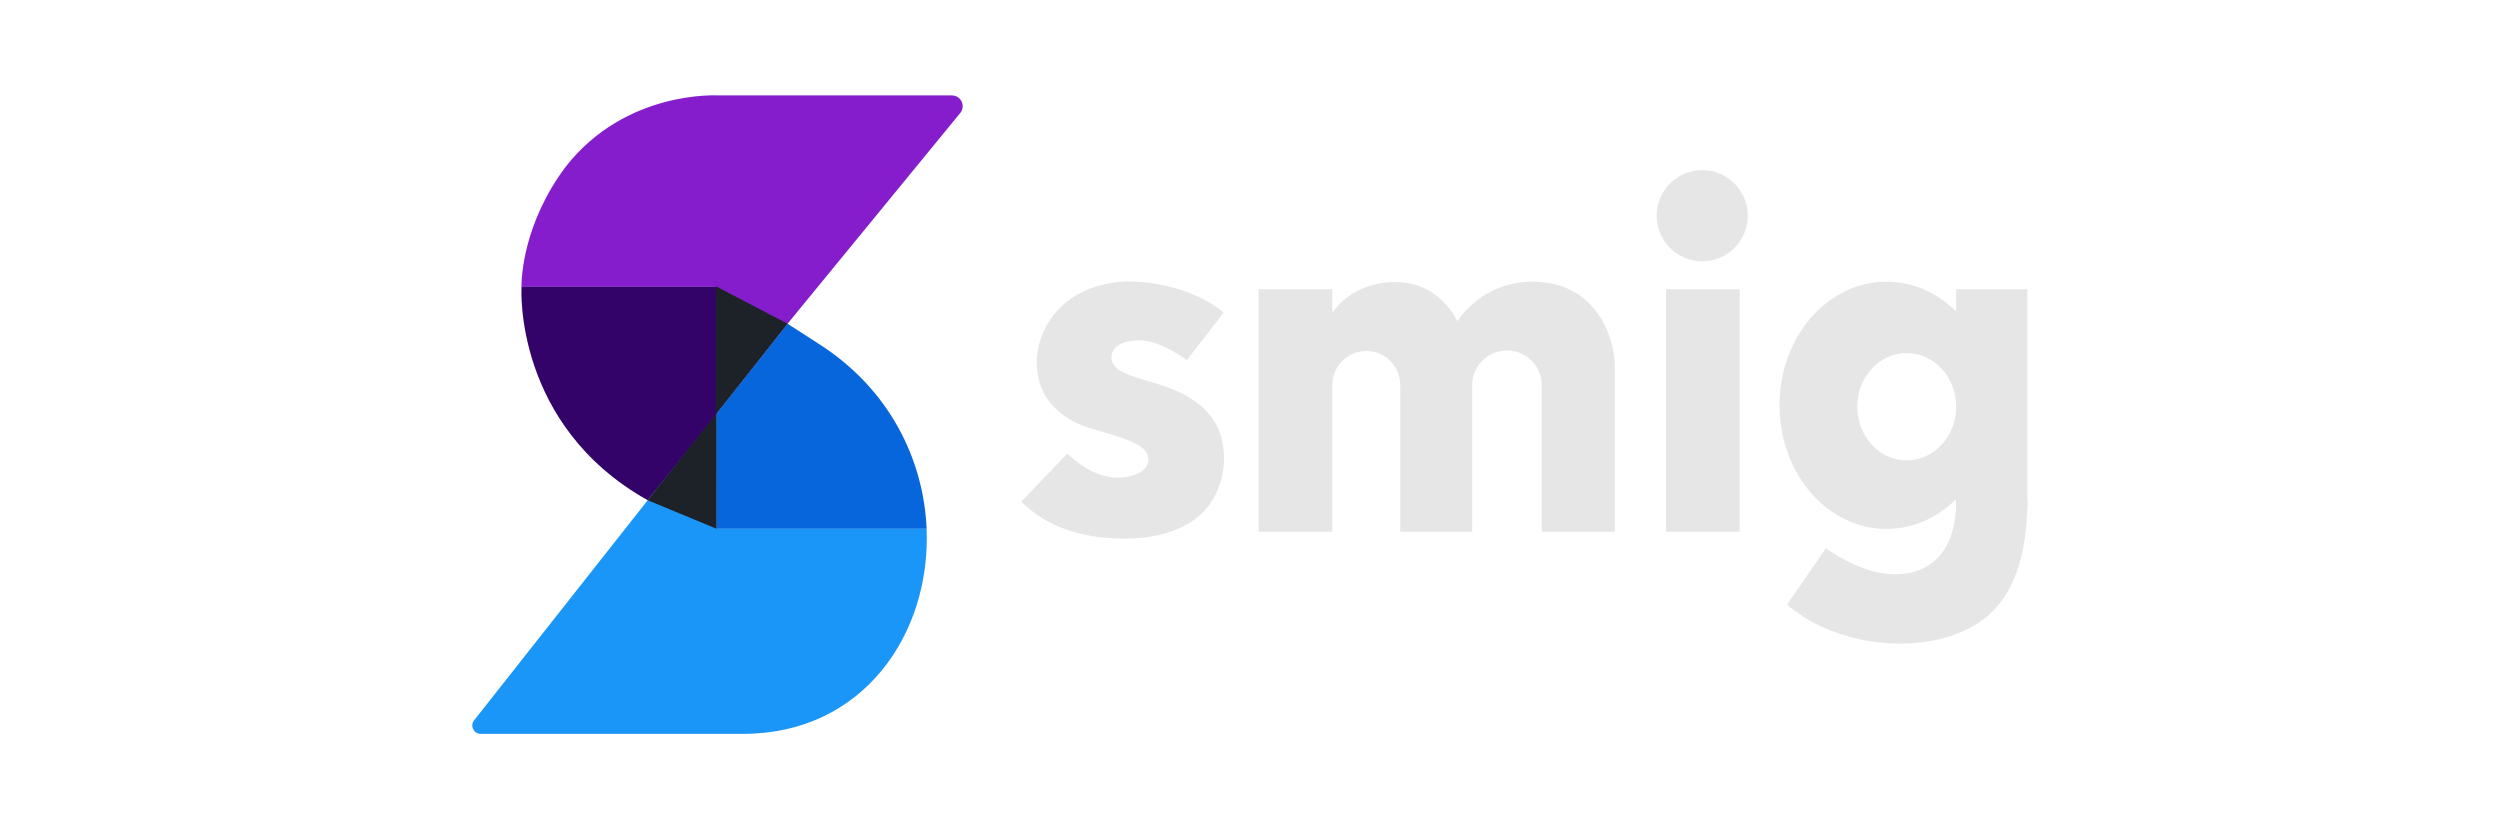
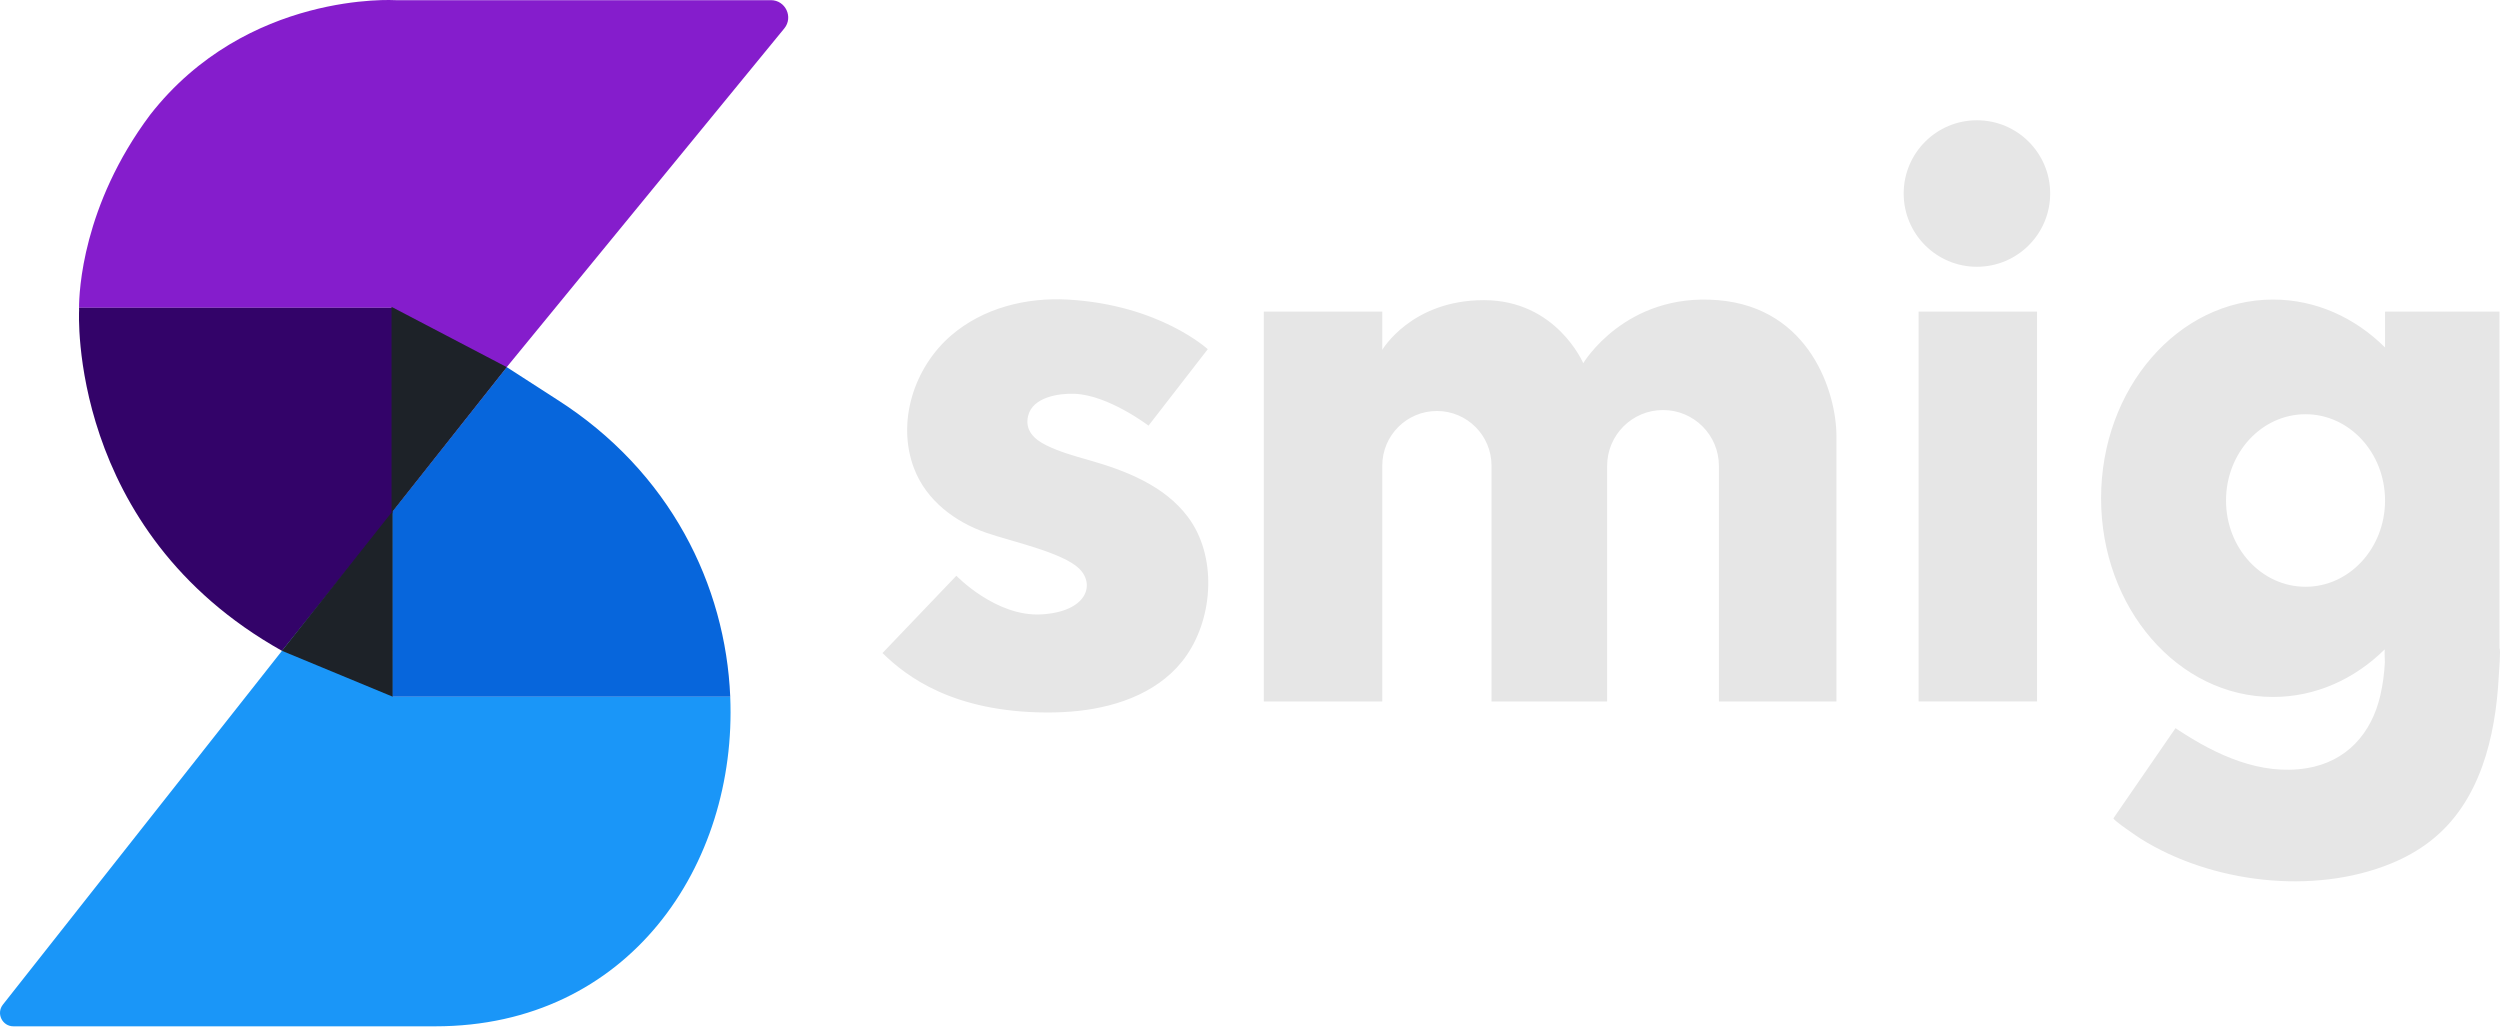
- <svg xmlns="http://www.w3.org/2000/svg" xml:space="preserve" viewBox="0 0 1004 333">
-   <path fill="#1a96f8" d="M287.81 212.363v-46.42l-27.69 34.953-69.726 88.394c-1.734 2.198-.169 5.427 2.631 5.427h105.416c48.347 0 75.45-40.325 73.684-82.354z" />
-   <path fill="#851dcc" d="M288.528 38.323s-37.135-2.37-61.354 28.648c-16.946 22.665-17.755 44.287-17.755 48.222h78.392v50.75l28.467-35.933 69.348-84.619c2.313-2.822.304-7.068-3.346-7.068z" />
-   <path fill="#330369" d="M209.421 115.193c0 .417.01.636.01.636s-3.02 54.99 50.693 85.069l27.687-34.507v-51.2h-78.39z" />
-   <path fill="#1d2228" d="m287.81 165.943-27.69 34.953 27.695 11.474z" class="st2" />
-   <path fill="#0766dc" d="M372.125 212.363c-1.165-27.727-14.894-56.197-43.384-74.315l-12.468-8.042-28.465 35.935.005 46.423Z" />
-   <path fill="#1d2228" d="m287.495 166.391 28.783-36.38-28.783-15.063Z" class="st2" />
-   <g fill="#e6e6e6" transform="translate(163.803 -171.715)scale(.22546)">
-     <path d="M2240.95 1276.76h131.29v432h-131.29z" />
-     <circle cx="2305.6" cy="1145.88" r="81.18" />
-     <path d="M2018.6 1264.05c-102.71-8.47-149.29 69.88-149.29 69.88s-29.65-69.88-110.12-69.88-112.59 55.06-112.59 55.06v-42.35h-131.29v432h131.29v-261.35c0-33.43 27.1-60.53 60.53-60.53s60.53 27.1 60.53 60.53v261.35h128.12v-261c0-34.21 27.73-61.94 61.94-61.94s61.94 27.73 61.94 61.94v261h130.24v-294.35c0-46.59-28.59-141.89-131.3-150.36m-565.41 54.36-65.65 84.71s-44.47-33.88-81.88-35.29c-17.73-.67-46.65 3.69-51.61 24.61-3.78 15.94 7.02 25.99 20.14 32.44 14.85 7.3 31.14 11.86 47 16.36 40.59 11.53 83.81 28.14 110 63.08 32.18 42.92 28.37 110.03-1.42 153.34-27.06 39.34-74.19 56.64-119.99 61.6-11.76 1.27-23.59 1.8-35.41 1.75-103.06-.47-154.82-39.53-181.65-65.88l81.88-85.65s43.76 45.65 94.12 42.82c50.35-2.82 60.24-32.94 41.88-50.82s-75.29-30.12-102.59-39.53c-34.8-12-66.65-35.87-80.18-71.08-19.82-51.59-.14-112.06 40.57-147.35 35.57-30.84 83.65-42.74 129.96-40.09 101.65 5.8 154.83 54.98 154.83 54.98m1431.53 331.52v-373.18H2757.9v39.75c-33.35-33.1-76.71-53.1-124.12-53.1-105.26 0-190.59 98.59-190.59 220.2s85.33 220.2 190.59 220.2c47.25 0 90.48-19.87 123.78-52.76-.4 3.37.18 13.09.13 14.23-.64 12.35-2.24 24.69-5.01 36.75-9.78 42.49-37.62 73.57-81.58 80.72-51.47 8.37-100.64-14.81-142.55-42.44-.96-.64-1.92-1.27-2.88-1.91 0 0-68.68 99.73-68.71 99.76-1.25 1.82 28.09 21.49 29.81 22.57 78.27 49.19 191.67 63.04 278.03 27.56 15.38-6.32 30.03-14.48 43.18-24.68 55.61-43.11 72.42-116.15 75.96-183.03.15-2.9 2.35-30.16.78-30.64m-214.94-68.24c-48.67 0-88.12-42.8-88.12-95.61s39.45-95.61 88.12-95.61c48.55 0 87.94 42.61 88.12 95.26v.7c-.18 52.65-39.57 95.26-88.12 95.26" />
+ <svg xmlns="http://www.w3.org/2000/svg" xml:space="preserve" viewBox="0 0 624.652 256.436" version="1.1" id="svg8" width="624.652" height="256.436">
+   <defs id="defs8" />
+   <path fill="#1a96f8" d="m 98.143,174.082 v -46.42 l -27.69,34.953 -69.726,88.394 c -1.734,2.198 -0.17,5.427 2.63,5.427 H 108.774 c 48.347,0 75.45,-40.325 73.684,-82.354 z" id="path1" />
+   <path fill="#851dcc" d="m 98.86,0.042 c 0,0 -37.133,-2.37 -61.352,28.648 -16.948,22.665 -17.756,44.287 -17.756,48.222 h 78.392 v 50.75 l 28.467,-35.933 69.348,-84.62 c 2.313,-2.821 0.304,-7.067 -3.346,-7.067 z" id="path2" />
+   <path fill="#330369" d="m 19.754,76.912 c 0,0.417 0.01,0.636 0.01,0.636 0,0 -3.02,54.99 50.693,85.069 l 27.687,-34.507 V 76.91 h -78.39 z" id="path3" />
+   <path fill="#1d2228" d="m 98.143,127.662 -27.69,34.953 27.695,11.474 z" class="st2" id="path4" />
+   <path fill="#0766dc" d="m 182.458,174.082 c -1.165,-27.727 -14.894,-56.197 -43.384,-74.315 l -12.468,-8.042 -28.466,35.935 0.005,46.423 z" id="path5" />
+   <path fill="#1d2228" d="M 97.828,128.11 126.611,91.73 97.828,76.667 Z" class="st2" id="path6" />
+   <g fill="#e6e6e6" transform="matrix(0.22546,0,0,0.22546,-25.86421,-209.9964)" id="g8">
+     <path d="m 2240.95,1276.76 h 131.29 v 432 h -131.29 z" id="path7" />
+     <circle cx="2305.6" cy="1145.88" r="81.18" id="circle7" />
+     <path d="m 2018.6,1264.05 c -102.71,-8.47 -149.29,69.88 -149.29,69.88 0,0 -29.65,-69.88 -110.12,-69.88 -80.47,0 -112.59,55.06 -112.59,55.06 v -42.35 h -131.29 v 432 h 131.29 v -261.35 c 0,-33.43 27.1,-60.53 60.53,-60.53 33.43,0 60.53,27.1 60.53,60.53 v 261.35 h 128.12 v -261 c 0,-34.21 27.73,-61.94 61.94,-61.94 34.21,0 61.94,27.73 61.94,61.94 v 261 h 130.24 v -294.35 c 0,-46.59 -28.59,-141.89 -131.3,-150.36 m -565.41,54.36 -65.65,84.71 c 0,0 -44.47,-33.88 -81.88,-35.29 -17.73,-0.67 -46.65,3.69 -51.61,24.61 -3.78,15.94 7.02,25.99 20.14,32.44 14.85,7.3 31.14,11.86 47,16.36 40.59,11.53 83.81,28.14 110,63.08 32.18,42.92 28.37,110.03 -1.42,153.34 -27.06,39.34 -74.19,56.64 -119.99,61.6 -11.76,1.27 -23.59,1.8 -35.41,1.75 -103.06,-0.47 -154.82,-39.53 -181.65,-65.88 l 81.88,-85.65 c 0,0 43.76,45.65 94.12,42.82 50.35,-2.82 60.24,-32.94 41.88,-50.82 -18.36,-17.88 -75.29,-30.12 -102.59,-39.53 -34.8,-12 -66.65,-35.87 -80.18,-71.08 -19.82,-51.59 -0.14,-112.06 40.57,-147.35 35.57,-30.84 83.65,-42.74 129.96,-40.09 101.65,5.8 154.83,54.98 154.83,54.98 m 1431.53,331.52 V 1276.75 H 2757.9 v 39.75 c -33.35,-33.1 -76.71,-53.1 -124.12,-53.1 -105.26,0 -190.59,98.59 -190.59,220.2 0,121.61 85.33,220.2 190.59,220.2 47.25,0 90.48,-19.87 123.78,-52.76 -0.4,3.37 0.18,13.09 0.13,14.23 -0.64,12.35 -2.24,24.69 -5.01,36.75 -9.78,42.49 -37.62,73.57 -81.58,80.72 -51.47,8.37 -100.64,-14.81 -142.55,-42.44 -0.96,-0.64 -1.92,-1.27 -2.88,-1.91 0,0 -68.68,99.73 -68.71,99.76 -1.25,1.82 28.09,21.49 29.81,22.57 78.27,49.19 191.67,63.04 278.03,27.56 15.38,-6.32 30.03,-14.48 43.18,-24.68 55.61,-43.11 72.42,-116.15 75.96,-183.03 0.15,-2.9 2.35,-30.16 0.78,-30.64 m -214.94,-68.24 c -48.67,0 -88.12,-42.8 -88.12,-95.61 0,-52.81 39.45,-95.61 88.12,-95.61 48.55,0 87.94,42.61 88.12,95.26 v 0.7 c -0.18,52.65 -39.57,95.26 -88.12,95.26" id="path8" />
  </g>
</svg>
